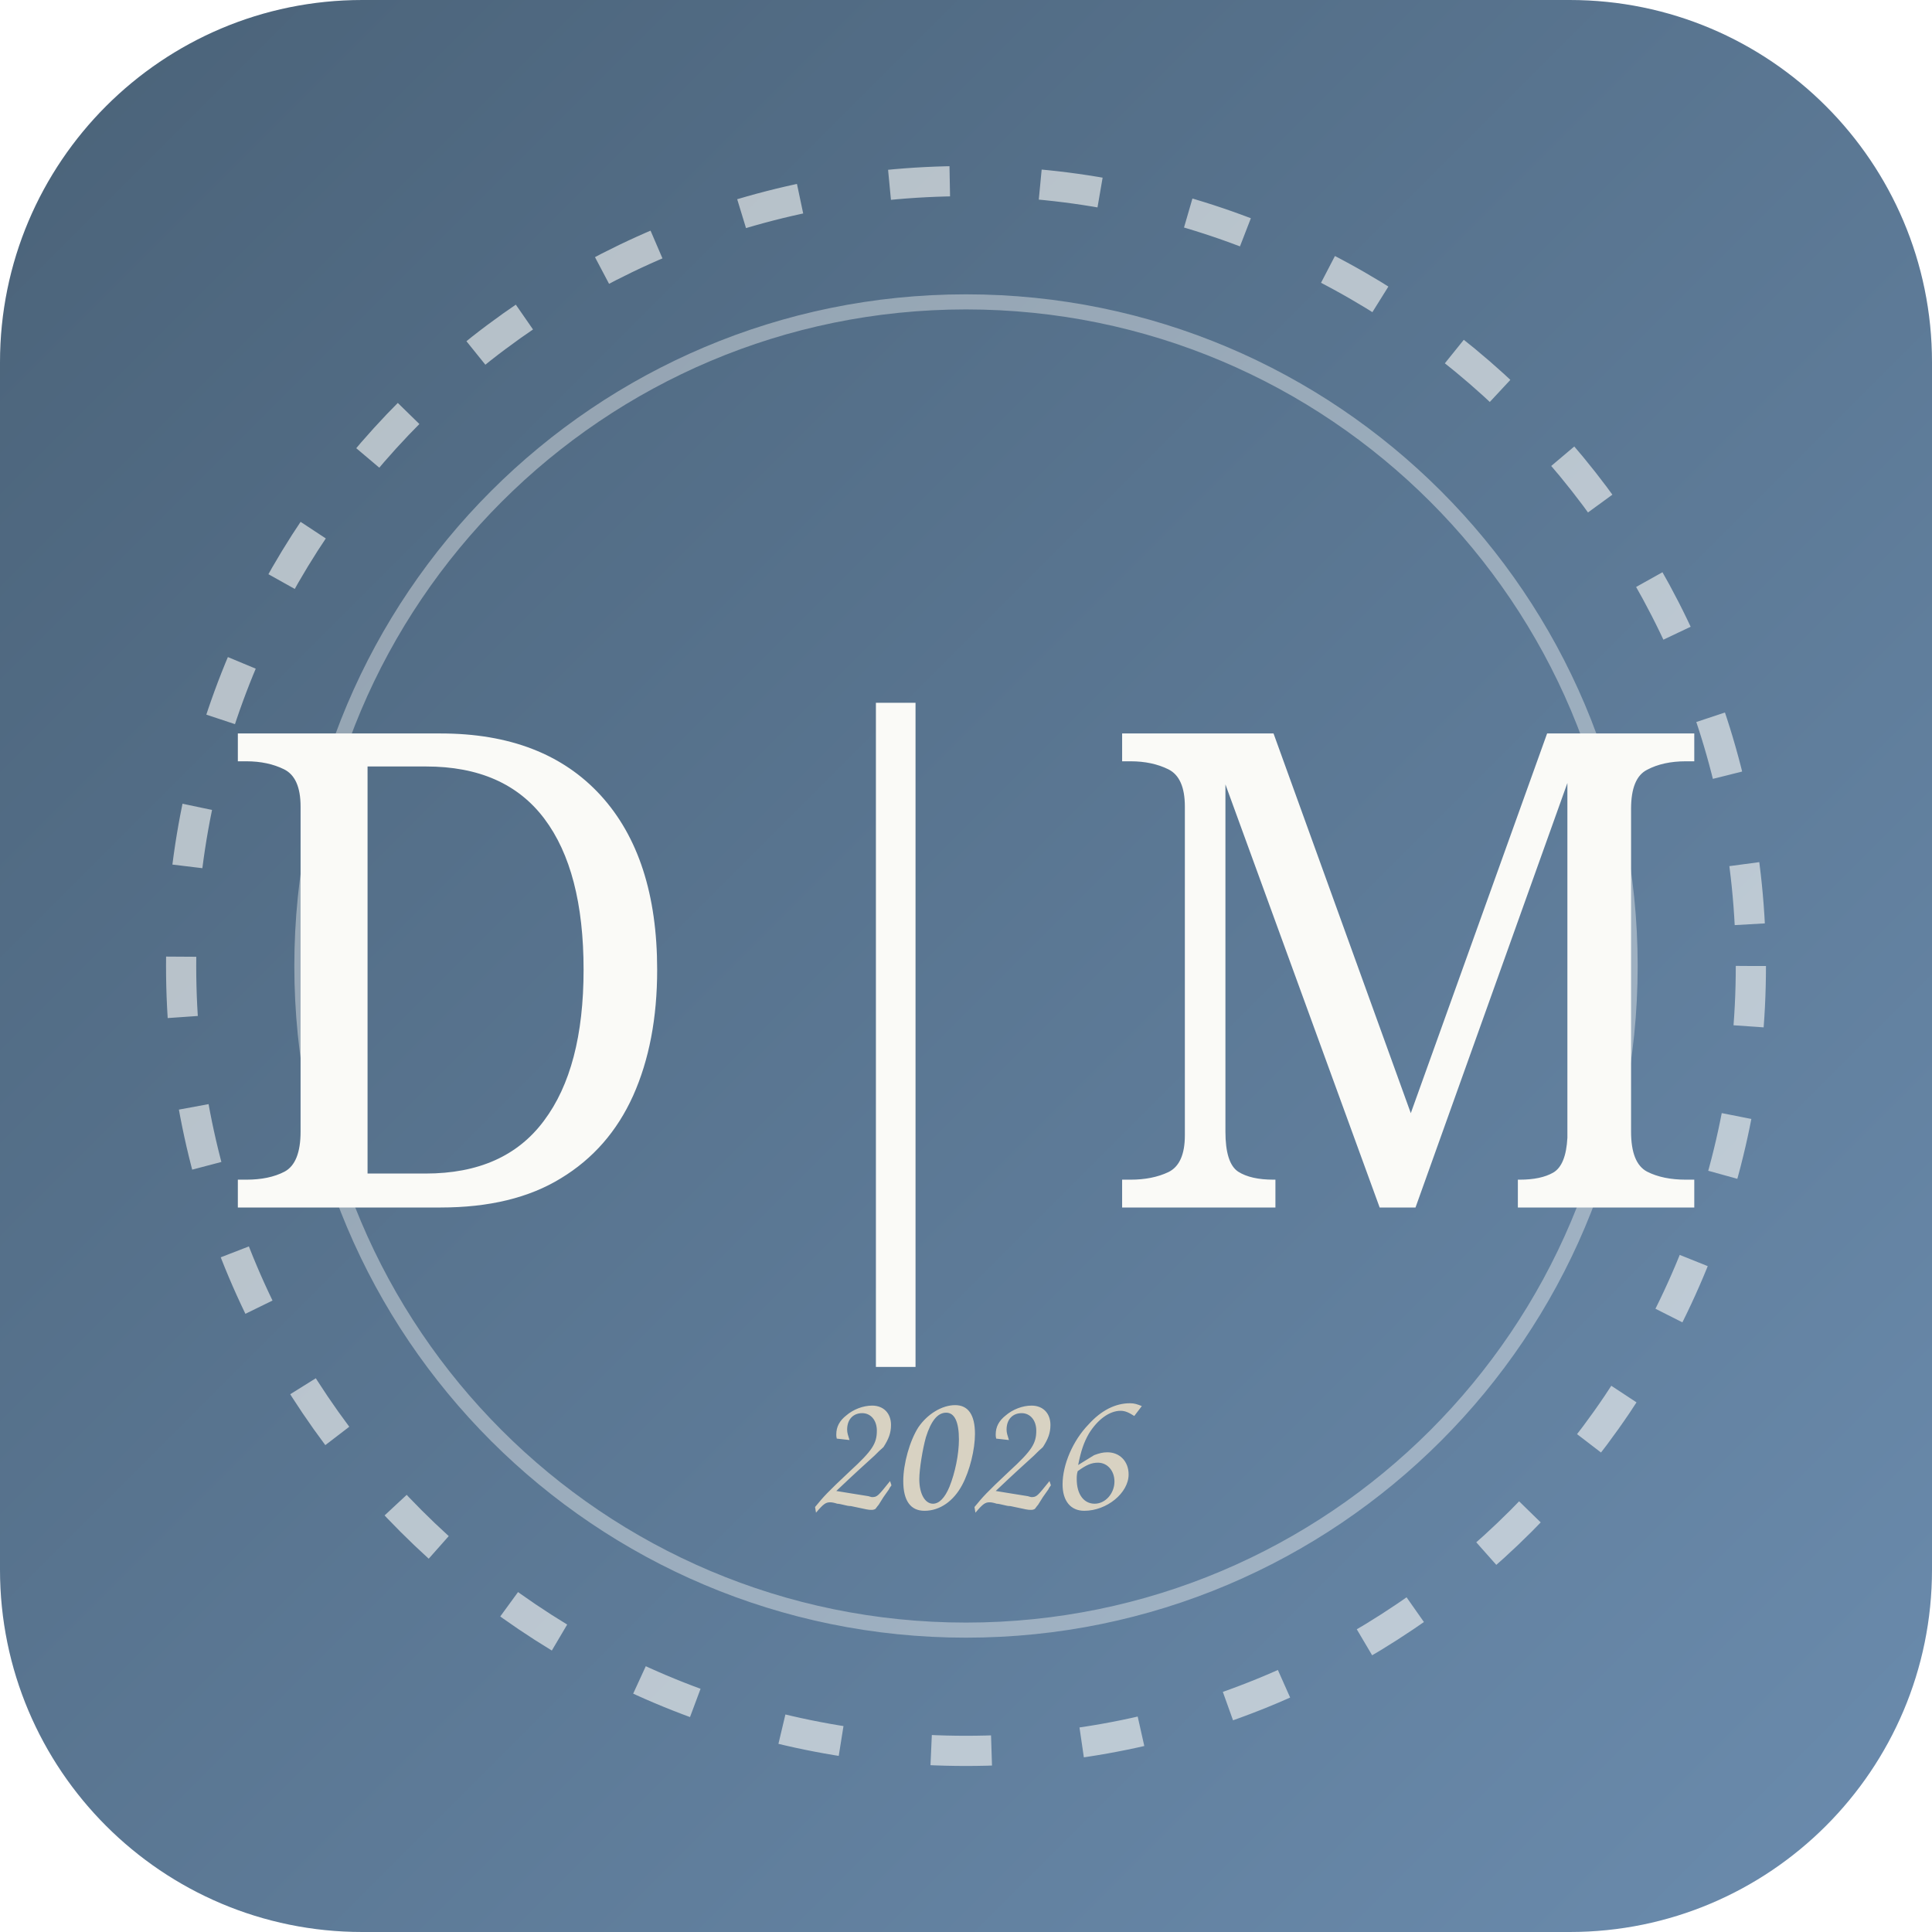
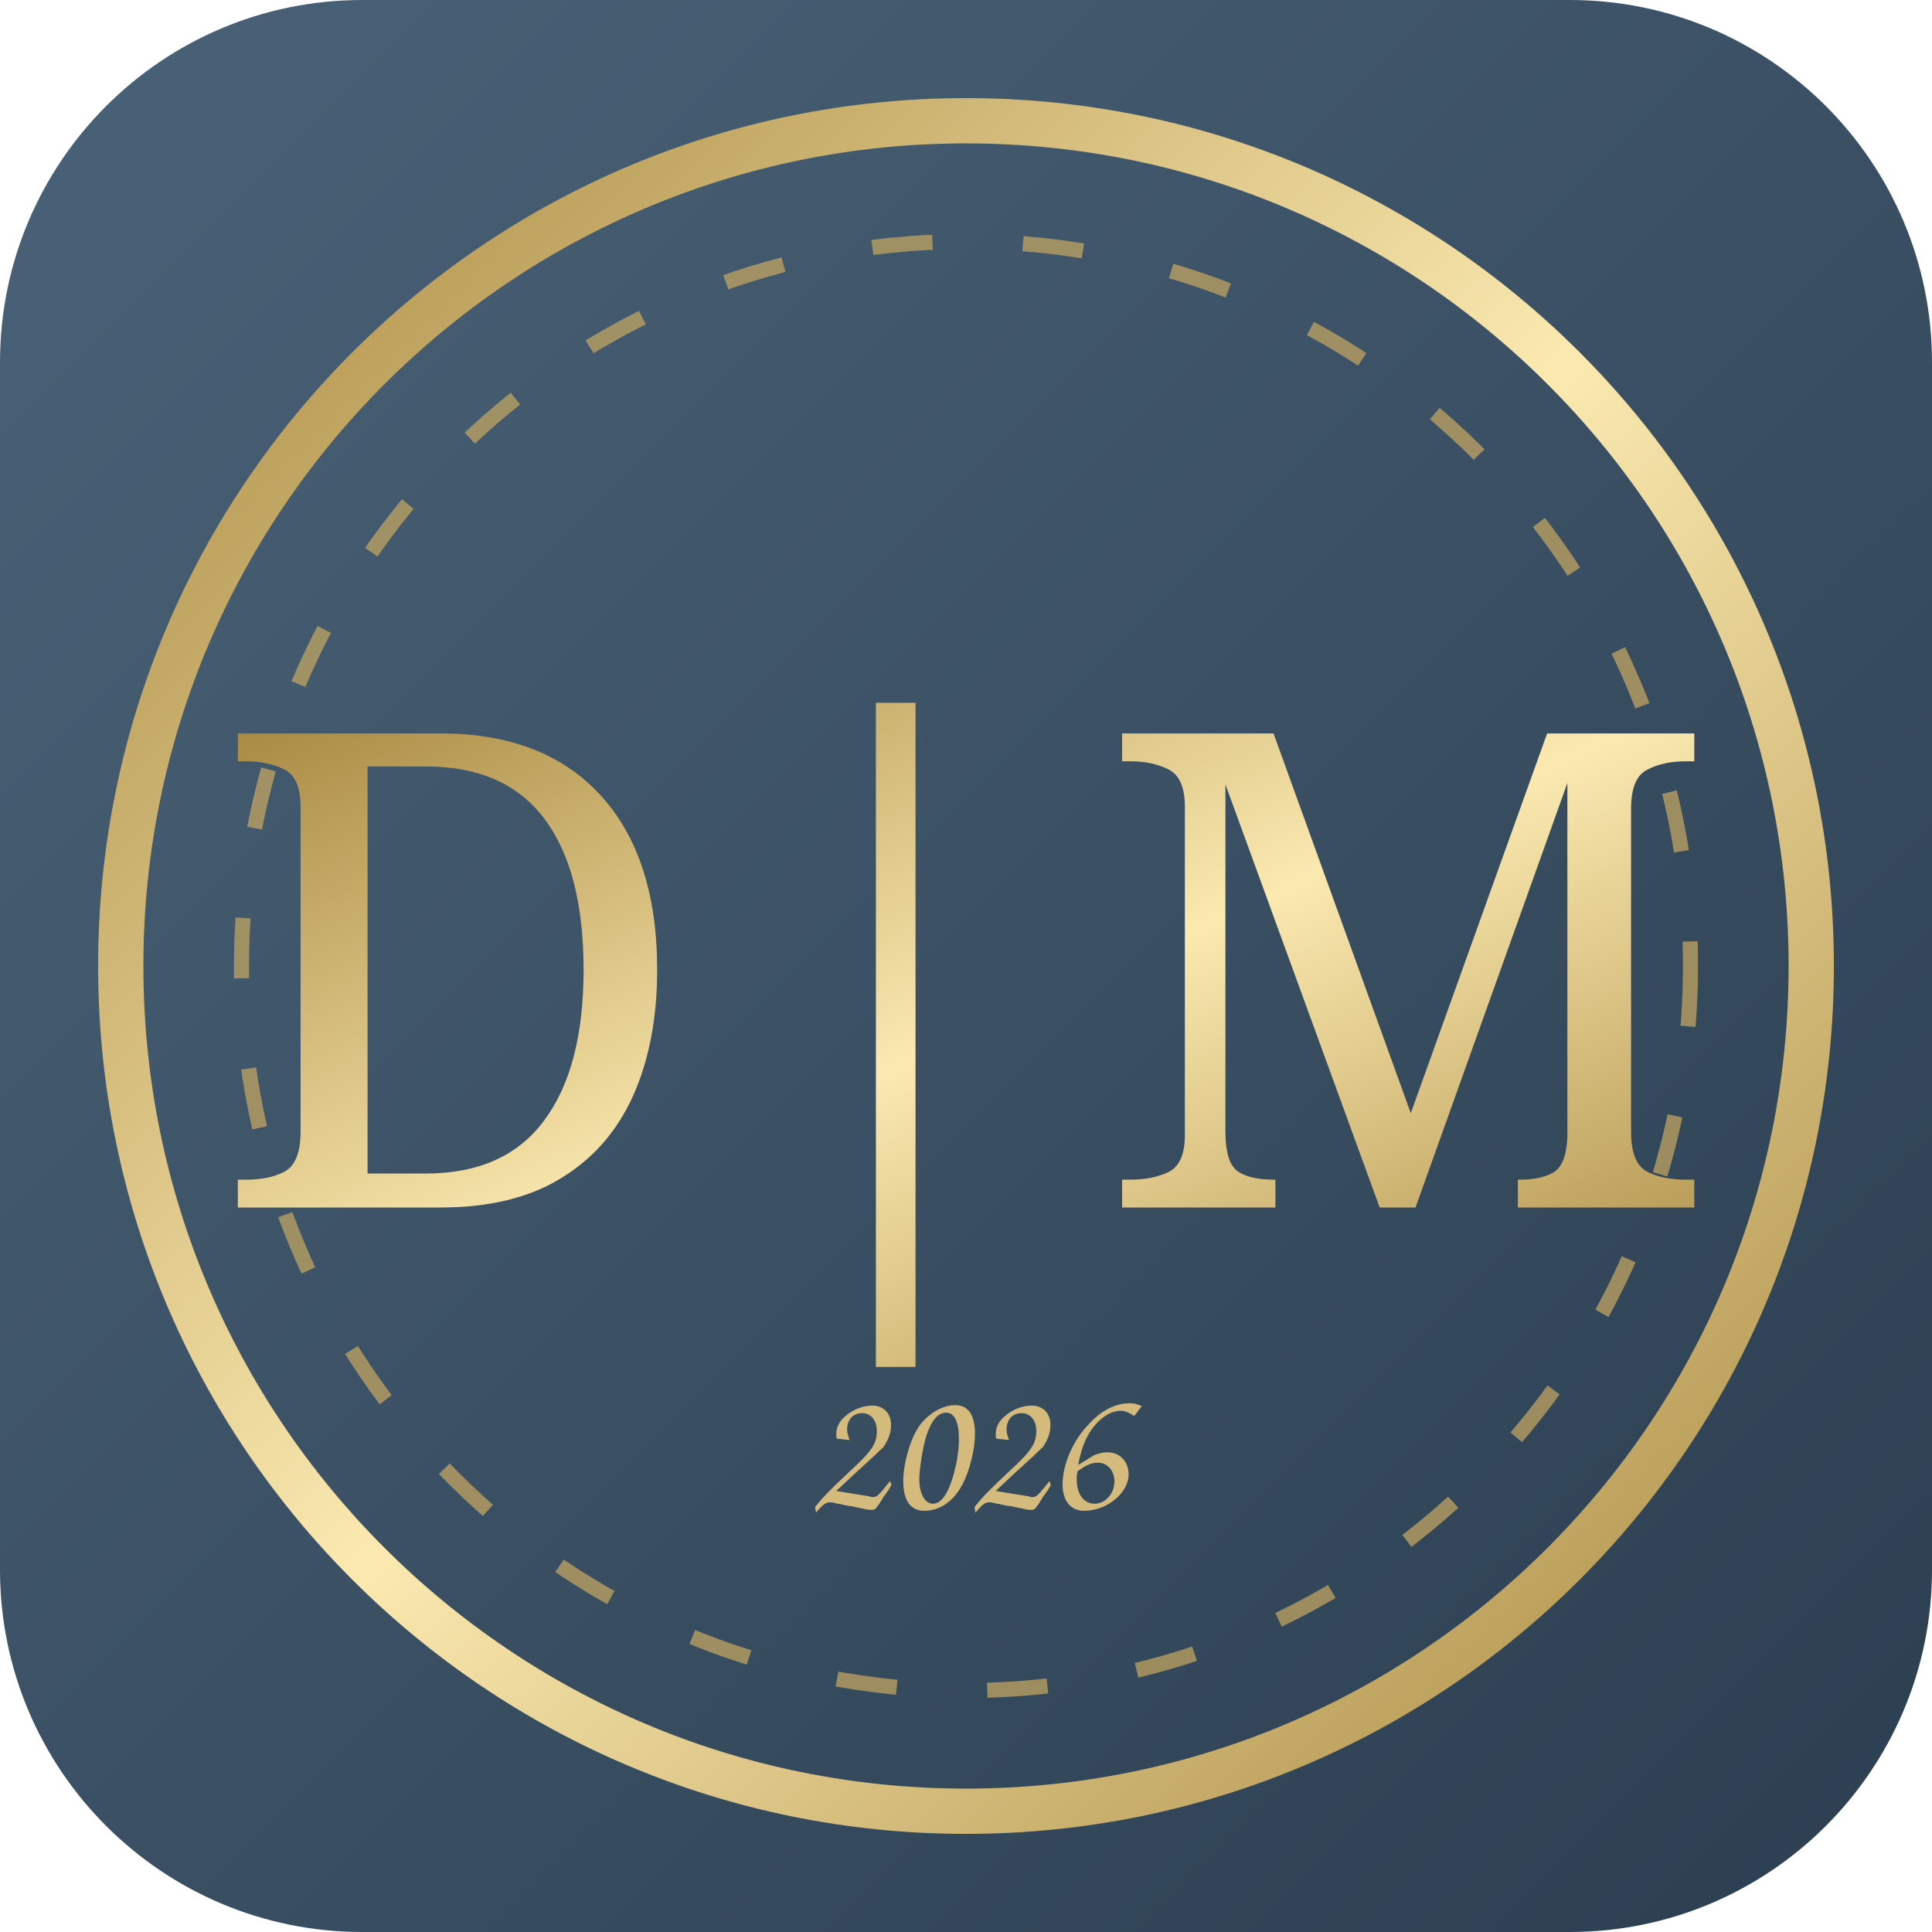
<svg xmlns="http://www.w3.org/2000/svg" viewBox="0 0 64 64">
  <defs>
    <linearGradient id="bg" x1="0%" y1="0%" x2="100%" y2="100%">
      <stop offset="0%" stop-color="#4A6278" />
-       <stop offset="100%" stop-color="#6B8CAE" />
+       <stop offset="100%" stop-color="#2C3E50" />
+     </linearGradient>
+     <linearGradient id="gold" x1="0%" y1="0%" x2="100%" y2="100%">
+       <stop offset="0%" stop-color="#A6863E" />
+       <stop offset="50%" stop-color="#FBE9B0" />
+       <stop offset="100%" stop-color="#A6863E" />
    </linearGradient>
  </defs>
  <rect width="64" height="64" rx="12" fill="url(#bg)" />
-   <circle cx="32" cy="32" r="26" fill="none" stroke="#FAFAF7" stroke-width="1" stroke-dasharray="2 3" opacity="0.6" />
-   <circle cx="32" cy="32" r="22" fill="none" stroke="#FAFAF7" stroke-width="0.5" opacity="0.4" />
-   <text x="32" y="40" text-anchor="middle" font-family="Playfair Display, Georgia, serif" font-size="22" font-weight="400" fill="#FAFAF7" letter-spacing="0.5">D|M</text>
-   <text x="32" y="50" text-anchor="middle" font-family="Great Vibes, cursive" font-size="6" fill="#E6DCC7" opacity="0.9">2026</text>
+   <circle cx="32" cy="32" r="28" fill="none" stroke="url(#gold)" stroke-width="1.5" />
+   <circle cx="32" cy="32" r="24" fill="none" stroke="#C9A961" stroke-width="0.5" stroke-dasharray="2 3" opacity="0.7" />
+   <text x="32" y="40" text-anchor="middle" font-family="Playfair Display, Georgia, serif" font-size="22" font-weight="500" fill="url(#gold)" letter-spacing="0.5">D|M</text>
+   <text x="32" y="50" text-anchor="middle" font-family="Great Vibes, cursive" font-size="6" fill="#E5C77F" opacity="0.9">2026</text>
</svg>
